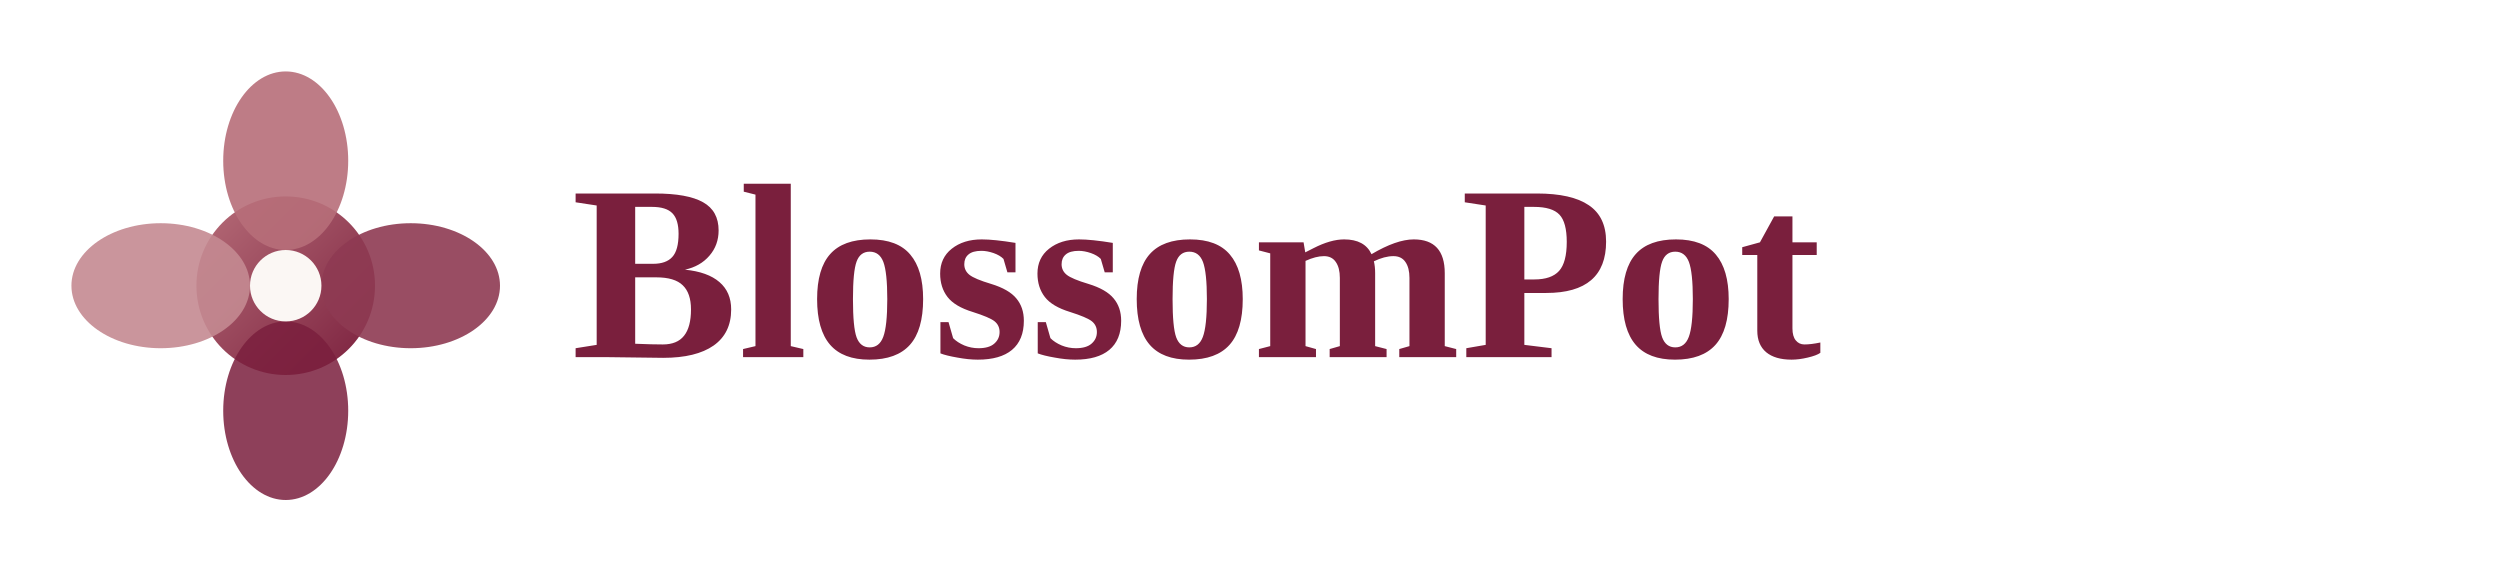
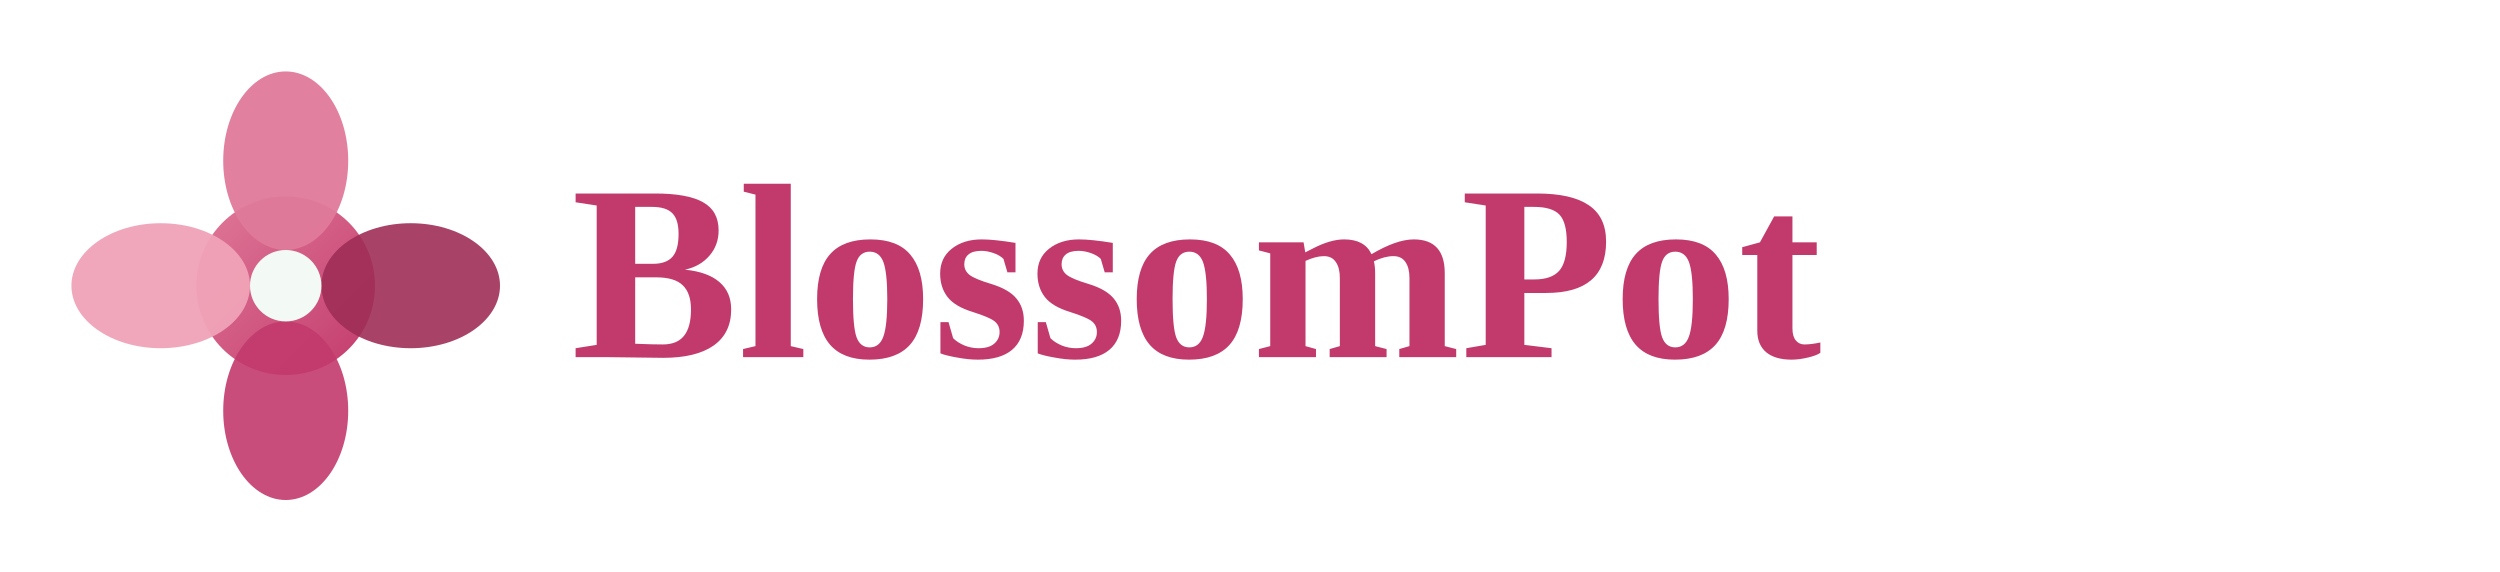
<svg xmlns="http://www.w3.org/2000/svg" viewBox="0 0 280 64" role="img" aria-label="BlossomPot">
  <defs>
    <linearGradient id="petal" x1="0%" y1="0%" x2="100%" y2="100%">
-       <stop offset="0%" stop-color="#B76E79" />
-       <stop offset="100%" stop-color="#7A1F3D" />
+       <stop offset="0%" stop-color="#E07A9A" />
+       <stop offset="100%" stop-color="#C23A6B" />
    </linearGradient>
  </defs>
  <g transform="translate(8,8)">
    <circle cx="24" cy="24" r="10" fill="url(#petal)" />
-     <ellipse cx="24" cy="10" rx="7" ry="10" fill="#B76E79" opacity="0.9" />
-     <ellipse cx="24" cy="38" rx="7" ry="10" fill="#7A1F3D" opacity="0.85" />
-     <ellipse cx="10" cy="24" rx="10" ry="7" fill="#C48991" opacity="0.9" />
-     <ellipse cx="38" cy="24" rx="10" ry="7" fill="#8E3A52" opacity="0.9" />
-     <circle cx="24" cy="24" r="4" fill="#FBF7F4" />
+     <ellipse cx="24" cy="10" rx="7" ry="10" fill="#E07A9A" opacity="0.95" />
+     <ellipse cx="24" cy="38" rx="7" ry="10" fill="#C23A6B" opacity="0.9" />
+     <ellipse cx="10" cy="24" rx="10" ry="7" fill="#F0A3B8" opacity="0.95" />
+     <ellipse cx="38" cy="24" rx="10" ry="7" fill="#9E2D55" opacity="0.9" />
+     <circle cx="24" cy="24" r="4" fill="#F3FAF5" />
  </g>
-   <text x="64" y="40" font-family="Georgia, 'Times New Roman', serif" font-size="28" font-weight="600" fill="#7A1F3D">BlossomPot</text>
+   <text x="64" y="40" font-family="Georgia, 'Times New Roman', serif" font-size="28" font-weight="600" fill="#C23A6B">BlossomPot</text>
</svg>
